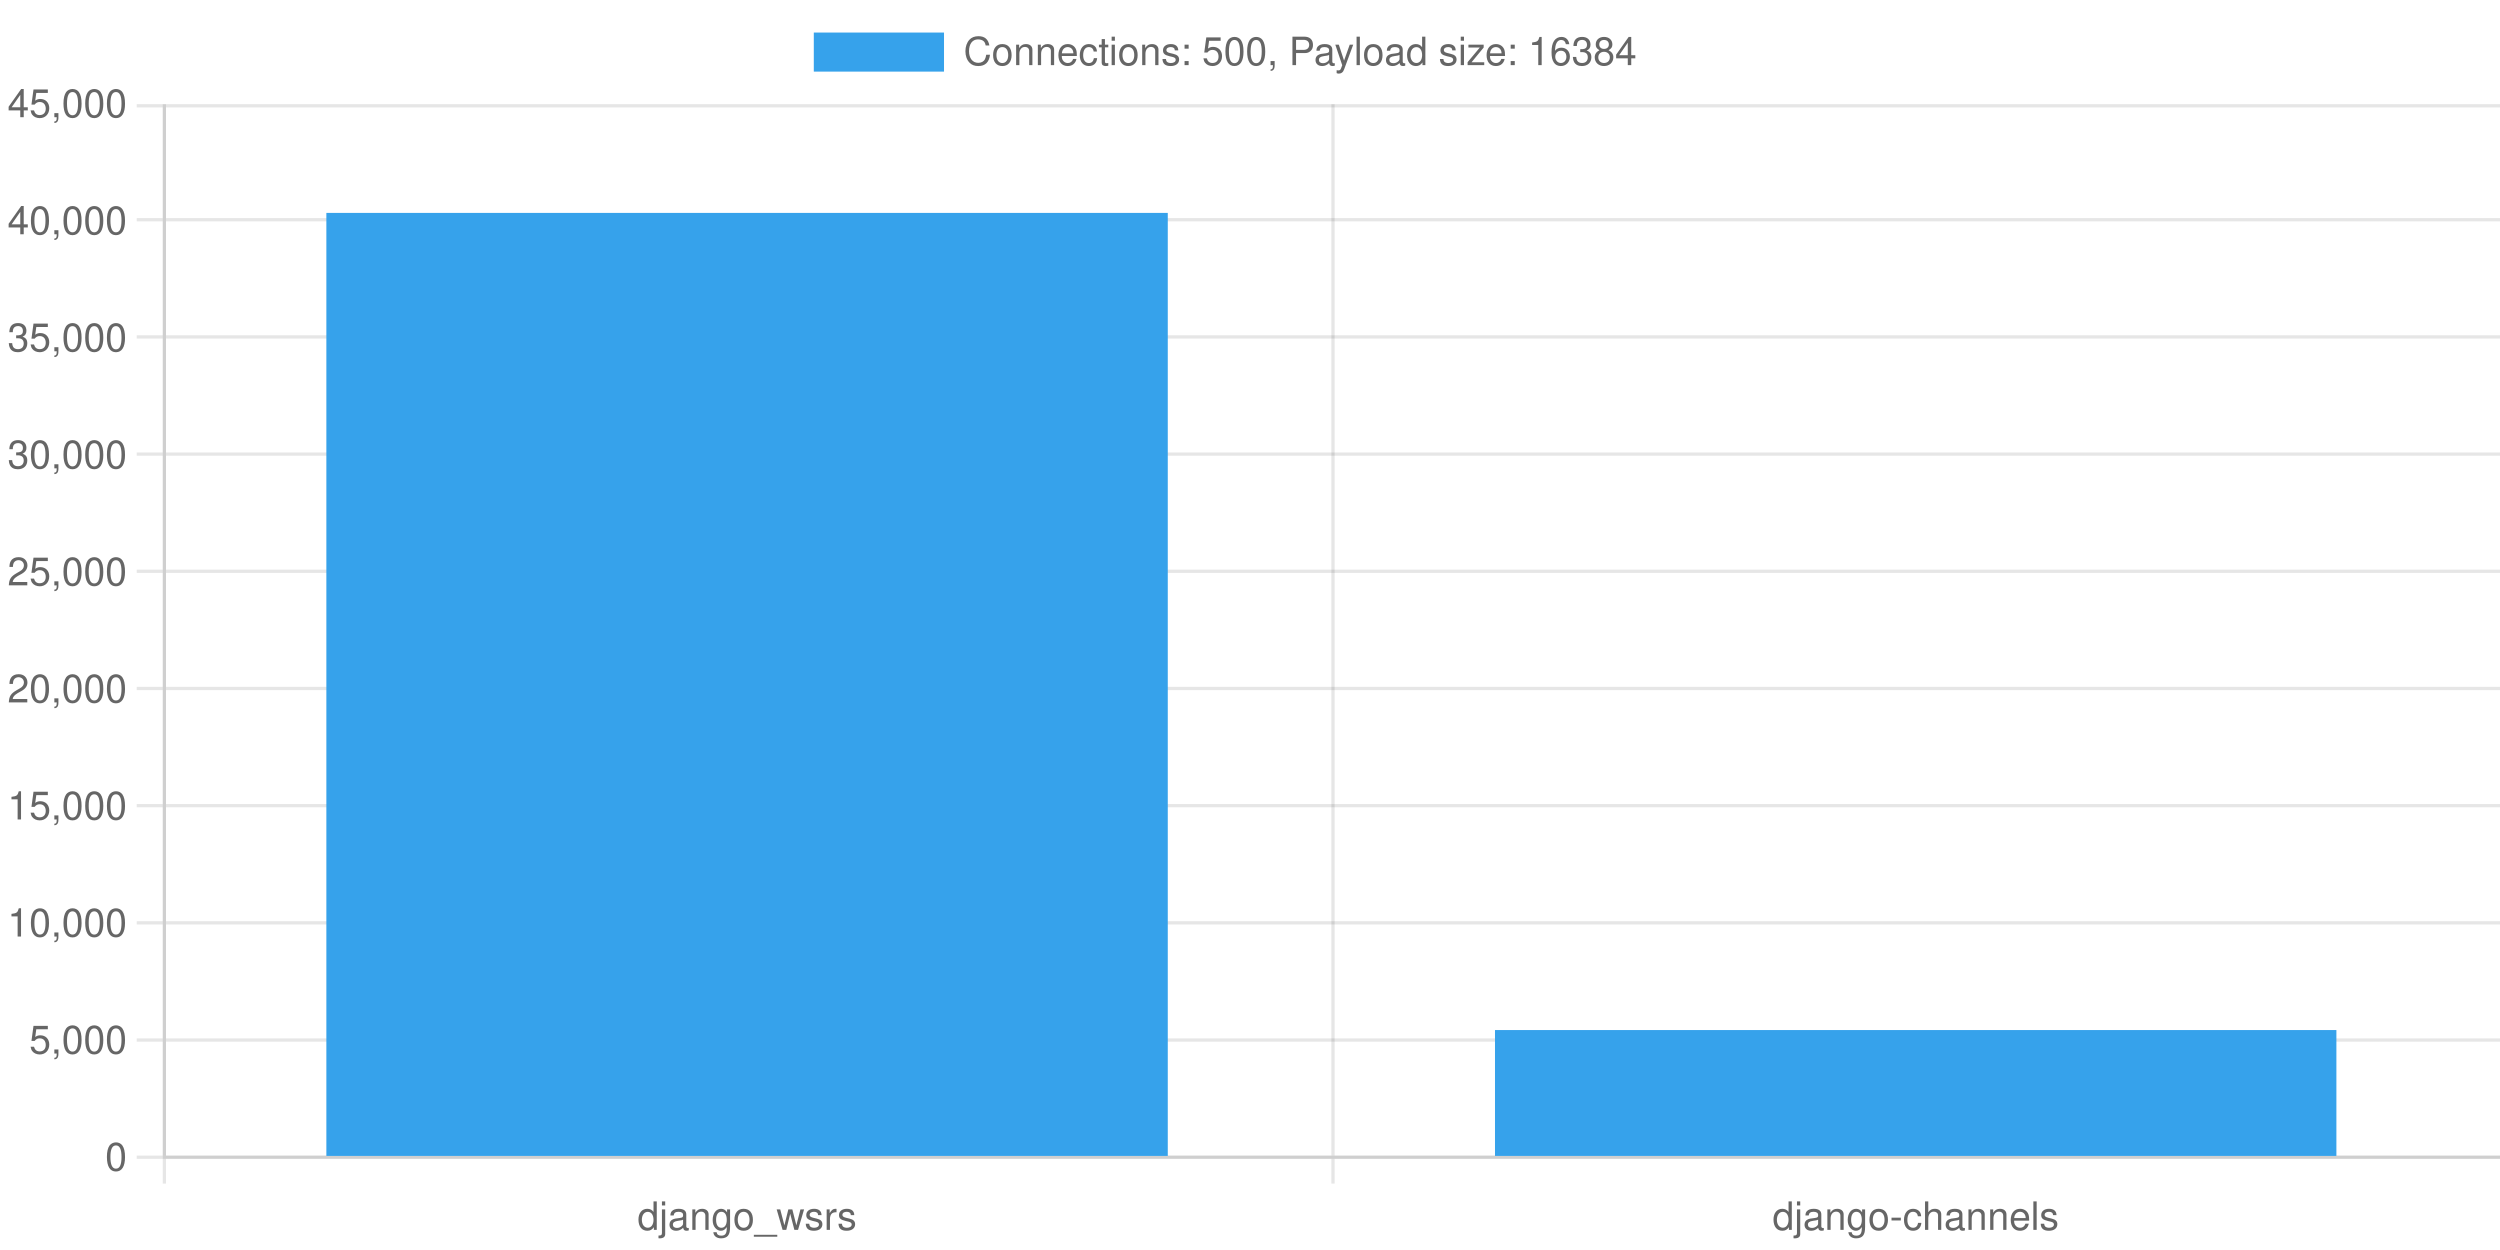
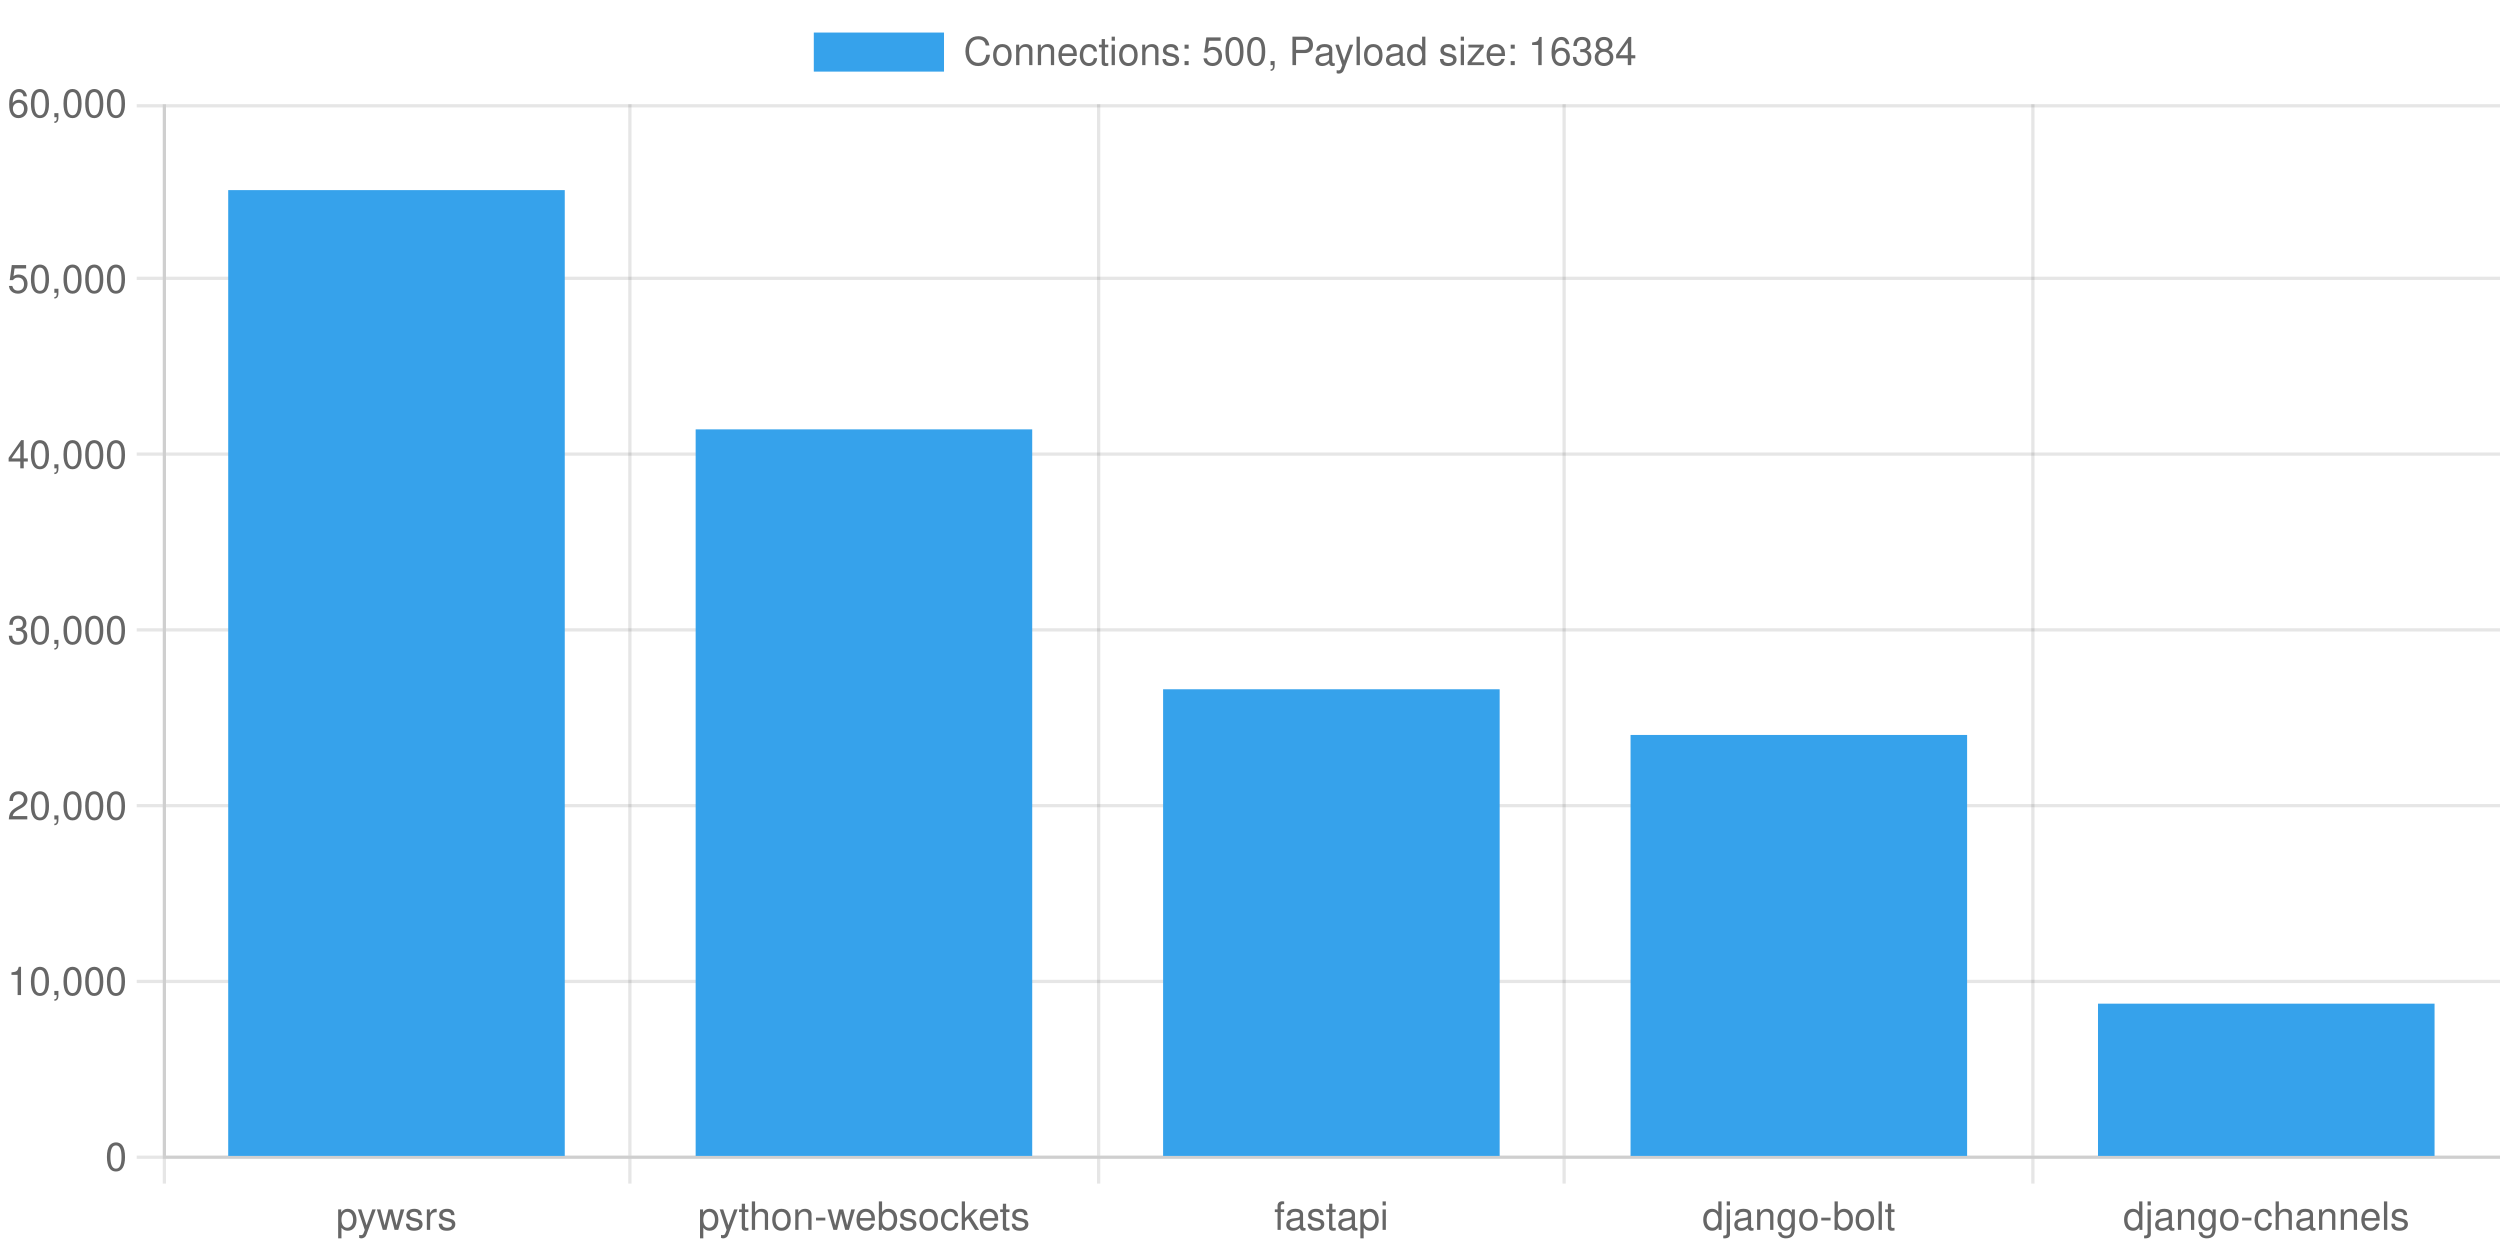
<svg xmlns="http://www.w3.org/2000/svg" version="1.1" width="768px" height="384px" viewBox="0 0 768 384">
  <defs>
    <clipPath id="clip-1" fill-rule="nonzero">
      <path d="M 0,0 L 0,32 768,32 768,0 Z" />
    </clipPath>
    <clipPath id="clip-2" fill-rule="nonzero">
      <path d="M 0,355.6 L 0,384 768,384 768,355.6 Z" />
    </clipPath>
    <clipPath id="clip-3" fill-rule="nonzero">
      <path d="M 0,0 L 0,384 50,384 50,0 Z" />
    </clipPath>
    <clipPath id="clip-4" fill-rule="nonzero">
      <path d="M 50,32 L 50,355.6 768,355.6 768,32 Z" />
    </clipPath>
  </defs>
  <g stroke="none" fill="transparent" fill-rule="nonzero" fill-opacity="1">
    <rect x="0" y="0" width="768" height="384" transform="matrix(1 0 0 1 0 0)" />
  </g>
  <g stroke="rgb(0,0,0)" stroke-width="1" stroke-linecap="butt" stroke-linejoin="miter" stroke-miterlimit="4" stroke-opacity="0.1" fill="none">
    <path d="M 50.5,32 L 50.5,355" />
  </g>
  <g stroke="rgb(0,0,0)" stroke-width="1" stroke-linecap="butt" stroke-linejoin="miter" stroke-miterlimit="4" stroke-opacity="0.1" fill="none">
    <path d="M 50.5,356 L 50.5,363.6" />
  </g>
  <g stroke="rgb(0,0,0)" stroke-width="1" stroke-linecap="butt" stroke-linejoin="miter" stroke-miterlimit="4" stroke-opacity="0.1" fill="none">
-     <path d="M 409.5,32 L 409.5,355" />
+     <path d="M 193.5,32 L 193.5,355" />
  </g>
  <g stroke="rgb(0,0,0)" stroke-width="1" stroke-linecap="butt" stroke-linejoin="miter" stroke-miterlimit="4" stroke-opacity="0.1" fill="none">
-     <path d="M 409.5,356 L 409.5,363.6" />
+     <path d="M 193.5,356 L 193.5,363.6" />
+   </g>
+   <g stroke="rgb(0,0,0)" stroke-width="1" stroke-linecap="butt" stroke-linejoin="miter" stroke-miterlimit="4" stroke-opacity="0.1" fill="none">
+     <path d="M 337.5,32 L 337.5,355" />
+   </g>
+   <g stroke="rgb(0,0,0)" stroke-width="1" stroke-linecap="butt" stroke-linejoin="miter" stroke-miterlimit="4" stroke-opacity="0.1" fill="none">
+     <path d="M 337.5,356 L 337.5,363.6" />
+   </g>
+   <g stroke="rgb(0,0,0)" stroke-width="1" stroke-linecap="butt" stroke-linejoin="miter" stroke-miterlimit="4" stroke-opacity="0.1" fill="none">
+     <path d="M 480.5,32 L 480.5,355" />
+   </g>
+   <g stroke="rgb(0,0,0)" stroke-width="1" stroke-linecap="butt" stroke-linejoin="miter" stroke-miterlimit="4" stroke-opacity="0.1" fill="none">
+     <path d="M 480.5,356 L 480.5,363.6" />
+   </g>
+   <g stroke="rgb(0,0,0)" stroke-width="1" stroke-linecap="butt" stroke-linejoin="miter" stroke-miterlimit="4" stroke-opacity="0.1" fill="none">
+     <path d="M 624.5,32 L 624.5,355" />
+   </g>
+   <g stroke="rgb(0,0,0)" stroke-width="1" stroke-linecap="butt" stroke-linejoin="miter" stroke-miterlimit="4" stroke-opacity="0.1" fill="none">
+     <path d="M 624.5,356 L 624.5,363.6" />
  </g>
  <g stroke="rgb(0,0,0)" stroke-width="1" stroke-linecap="butt" stroke-linejoin="miter" stroke-miterlimit="4" stroke-opacity="0.1" fill="none">
    <path d="M 768.5,32 L 768.5,355" />
  </g>
  <g stroke="rgb(0,0,0)" stroke-width="1" stroke-linecap="butt" stroke-linejoin="miter" stroke-miterlimit="4" stroke-opacity="0.1" fill="none">
    <path d="M 768.5,356 L 768.5,363.6" />
  </g>
  <g stroke="rgb(0,0,0)" stroke-width="1" stroke-linecap="butt" stroke-linejoin="miter" stroke-miterlimit="4" stroke-opacity="0.1" fill="none">
    <path d="M 51,355.5 L 768,355.5" />
  </g>
  <g stroke="rgb(0,0,0)" stroke-width="1" stroke-linecap="butt" stroke-linejoin="miter" stroke-miterlimit="4" stroke-opacity="0.1" fill="none">
    <path d="M 42,355.5 L 50,355.5" />
  </g>
  <g stroke="rgb(0,0,0)" stroke-width="1" stroke-linecap="butt" stroke-linejoin="miter" stroke-miterlimit="4" stroke-opacity="0.1" fill="none">
-     <path d="M 51,319.5 L 768,319.5" />
+     <path d="M 51,301.5 L 768,301.5" />
  </g>
  <g stroke="rgb(0,0,0)" stroke-width="1" stroke-linecap="butt" stroke-linejoin="miter" stroke-miterlimit="4" stroke-opacity="0.1" fill="none">
-     <path d="M 42,319.5 L 50,319.5" />
-   </g>
-   <g stroke="rgb(0,0,0)" stroke-width="1" stroke-linecap="butt" stroke-linejoin="miter" stroke-miterlimit="4" stroke-opacity="0.1" fill="none">
-     <path d="M 51,283.5 L 768,283.5" />
-   </g>
-   <g stroke="rgb(0,0,0)" stroke-width="1" stroke-linecap="butt" stroke-linejoin="miter" stroke-miterlimit="4" stroke-opacity="0.1" fill="none">
-     <path d="M 42,283.5 L 50,283.5" />
+     <path d="M 42,301.5 L 50,301.5" />
  </g>
  <g stroke="rgb(0,0,0)" stroke-width="1" stroke-linecap="butt" stroke-linejoin="miter" stroke-miterlimit="4" stroke-opacity="0.1" fill="none">
    <path d="M 51,247.5 L 768,247.5" />
  </g>
  <g stroke="rgb(0,0,0)" stroke-width="1" stroke-linecap="butt" stroke-linejoin="miter" stroke-miterlimit="4" stroke-opacity="0.1" fill="none">
    <path d="M 42,247.5 L 50,247.5" />
  </g>
  <g stroke="rgb(0,0,0)" stroke-width="1" stroke-linecap="butt" stroke-linejoin="miter" stroke-miterlimit="4" stroke-opacity="0.1" fill="none">
-     <path d="M 51,211.5 L 768,211.5" />
+     <path d="M 51,193.5 L 768,193.5" />
  </g>
  <g stroke="rgb(0,0,0)" stroke-width="1" stroke-linecap="butt" stroke-linejoin="miter" stroke-miterlimit="4" stroke-opacity="0.1" fill="none">
-     <path d="M 42,211.5 L 50,211.5" />
-   </g>
-   <g stroke="rgb(0,0,0)" stroke-width="1" stroke-linecap="butt" stroke-linejoin="miter" stroke-miterlimit="4" stroke-opacity="0.1" fill="none">
-     <path d="M 51,175.5 L 768,175.5" />
-   </g>
-   <g stroke="rgb(0,0,0)" stroke-width="1" stroke-linecap="butt" stroke-linejoin="miter" stroke-miterlimit="4" stroke-opacity="0.1" fill="none">
-     <path d="M 42,175.5 L 50,175.5" />
+     <path d="M 42,193.5 L 50,193.5" />
  </g>
  <g stroke="rgb(0,0,0)" stroke-width="1" stroke-linecap="butt" stroke-linejoin="miter" stroke-miterlimit="4" stroke-opacity="0.1" fill="none">
    <path d="M 51,139.5 L 768,139.5" />
  </g>
  <g stroke="rgb(0,0,0)" stroke-width="1" stroke-linecap="butt" stroke-linejoin="miter" stroke-miterlimit="4" stroke-opacity="0.1" fill="none">
    <path d="M 42,139.5 L 50,139.5" />
  </g>
  <g stroke="rgb(0,0,0)" stroke-width="1" stroke-linecap="butt" stroke-linejoin="miter" stroke-miterlimit="4" stroke-opacity="0.1" fill="none">
-     <path d="M 51,103.5 L 768,103.5" />
+     <path d="M 51,85.5 L 768,85.5" />
  </g>
  <g stroke="rgb(0,0,0)" stroke-width="1" stroke-linecap="butt" stroke-linejoin="miter" stroke-miterlimit="4" stroke-opacity="0.1" fill="none">
-     <path d="M 42,103.5 L 50,103.5" />
-   </g>
-   <g stroke="rgb(0,0,0)" stroke-width="1" stroke-linecap="butt" stroke-linejoin="miter" stroke-miterlimit="4" stroke-opacity="0.1" fill="none">
-     <path d="M 51,67.5 L 768,67.5" />
-   </g>
-   <g stroke="rgb(0,0,0)" stroke-width="1" stroke-linecap="butt" stroke-linejoin="miter" stroke-miterlimit="4" stroke-opacity="0.1" fill="none">
-     <path d="M 42,67.5 L 50,67.5" />
+     <path d="M 42,85.5 L 50,85.5" />
  </g>
  <g stroke="rgb(0,0,0)" stroke-width="1" stroke-linecap="butt" stroke-linejoin="miter" stroke-miterlimit="4" stroke-opacity="0.1" fill="none">
    <path d="M 51,32.5 L 768,32.5" />
  </g>
  <g stroke="rgb(0,0,0)" stroke-width="1" stroke-linecap="butt" stroke-linejoin="miter" stroke-miterlimit="4" stroke-opacity="0.1" fill="none">
    <path d="M 42,32.5 L 50,32.5" />
  </g>
  <g stroke="none" fill="rgb(54,162,235)" fill-rule="nonzero" fill-opacity="1" clip-path="url(#clip-1)">
    <path d="M 250,10 L 250,22 290,22 290,10 Z" />
  </g>
  <g stroke="none" fill="#666" fill-rule="nonzero" fill-opacity="1" clip-path="url(#clip-1)">
    <text style="font:normal 12px 'Helvetica Neue', 'Helvetica', 'Arial', sans-serif;" text-anchor="start" dominant-baseline="middle" transform="matrix(1 0 0 1 0 0)">
      <tspan x="296" y="16">Connections: 500, Payload size: 16384</tspan>
    </text>
  </g>
  <g stroke="rgb(0,0,0)" stroke-width="1" stroke-linecap="butt" stroke-linejoin="miter" stroke-miterlimit="4" stroke-opacity="0.1" fill="none">
    <path d="M 50,355.5 L 769,355.5" />
  </g>
  <g stroke="none" fill="#666" fill-rule="nonzero" fill-opacity="1" clip-path="url(#clip-2)">
-     <text style="font:normal 12px 'Helvetica Neue', 'Helvetica', 'Arial', sans-serif;" text-anchor="middle" dominant-baseline="middle" transform="matrix(1 0 0 1 229.5 366.6)">
-       <tspan x="0" y="7.2">django_wsrs</tspan>
+     <text style="font:normal 12px 'Helvetica Neue', 'Helvetica', 'Arial', sans-serif;" text-anchor="middle" dominant-baseline="middle" transform="matrix(1 0 0 1 121.8 366.6)">
+       <tspan x="0" y="7.2">pywsrs</tspan>
    </text>
  </g>
  <g stroke="none" fill="#666" fill-rule="nonzero" fill-opacity="1" clip-path="url(#clip-2)">
-     <text style="font:normal 12px 'Helvetica Neue', 'Helvetica', 'Arial', sans-serif;" text-anchor="middle" dominant-baseline="middle" transform="matrix(1 0 0 1 588.5 366.6)">
+     <text style="font:normal 12px 'Helvetica Neue', 'Helvetica', 'Arial', sans-serif;" text-anchor="middle" dominant-baseline="middle" transform="matrix(1 0 0 1 265.4 366.6)">
+       <tspan x="0" y="7.2">python-websockets</tspan>
+     </text>
+   </g>
+   <g stroke="none" fill="#666" fill-rule="nonzero" fill-opacity="1" clip-path="url(#clip-2)">
+     <text style="font:normal 12px 'Helvetica Neue', 'Helvetica', 'Arial', sans-serif;" text-anchor="middle" dominant-baseline="middle" transform="matrix(1 0 0 1 409 366.6)">
+       <tspan x="0" y="7.2">fastapi</tspan>
+     </text>
+   </g>
+   <g stroke="none" fill="#666" fill-rule="nonzero" fill-opacity="1" clip-path="url(#clip-2)">
+     <text style="font:normal 12px 'Helvetica Neue', 'Helvetica', 'Arial', sans-serif;" text-anchor="middle" dominant-baseline="middle" transform="matrix(1 0 0 1 552.6 366.6)">
+       <tspan x="0" y="7.2">django-bolt</tspan>
+     </text>
+   </g>
+   <g stroke="none" fill="#666" fill-rule="nonzero" fill-opacity="1" clip-path="url(#clip-2)">
+     <text style="font:normal 12px 'Helvetica Neue', 'Helvetica', 'Arial', sans-serif;" text-anchor="middle" dominant-baseline="middle" transform="matrix(1 0 0 1 696.2 366.6)">
      <tspan x="0" y="7.2">django-channels</tspan>
    </text>
  </g>
  <g stroke="rgb(0,0,0)" stroke-width="1" stroke-linecap="butt" stroke-linejoin="miter" stroke-miterlimit="4" stroke-opacity="0.1" fill="none">
    <path d="M 50.5,32 L 50.5,356" />
  </g>
  <g stroke="none" fill="#666" fill-rule="nonzero" fill-opacity="1" clip-path="url(#clip-3)">
    <text style="font:normal 12px 'Helvetica Neue', 'Helvetica', 'Arial', sans-serif;" text-anchor="end" dominant-baseline="middle" transform="matrix(1 0 0 1 39 355.6)">
      <tspan x="0" y="0">0</tspan>
    </text>
  </g>
  <g stroke="none" fill="#666" fill-rule="nonzero" fill-opacity="1" clip-path="url(#clip-3)">
-     <text style="font:normal 12px 'Helvetica Neue', 'Helvetica', 'Arial', sans-serif;" text-anchor="end" dominant-baseline="middle" transform="matrix(1 0 0 1 39 319.6444)">
-       <tspan x="0" y="0">5,000</tspan>
-     </text>
-   </g>
-   <g stroke="none" fill="#666" fill-rule="nonzero" fill-opacity="1" clip-path="url(#clip-3)">
-     <text style="font:normal 12px 'Helvetica Neue', 'Helvetica', 'Arial', sans-serif;" text-anchor="end" dominant-baseline="middle" transform="matrix(1 0 0 1 39 283.6889)">
+     <text style="font:normal 12px 'Helvetica Neue', 'Helvetica', 'Arial', sans-serif;" text-anchor="end" dominant-baseline="middle" transform="matrix(1 0 0 1 39 301.6667)">
      <tspan x="0" y="0">10,000</tspan>
    </text>
  </g>
  <g stroke="none" fill="#666" fill-rule="nonzero" fill-opacity="1" clip-path="url(#clip-3)">
    <text style="font:normal 12px 'Helvetica Neue', 'Helvetica', 'Arial', sans-serif;" text-anchor="end" dominant-baseline="middle" transform="matrix(1 0 0 1 39 247.7333)">
-       <tspan x="0" y="0">15,000</tspan>
-     </text>
-   </g>
-   <g stroke="none" fill="#666" fill-rule="nonzero" fill-opacity="1" clip-path="url(#clip-3)">
-     <text style="font:normal 12px 'Helvetica Neue', 'Helvetica', 'Arial', sans-serif;" text-anchor="end" dominant-baseline="middle" transform="matrix(1 0 0 1 39 211.7778)">
      <tspan x="0" y="0">20,000</tspan>
    </text>
  </g>
  <g stroke="none" fill="#666" fill-rule="nonzero" fill-opacity="1" clip-path="url(#clip-3)">
-     <text style="font:normal 12px 'Helvetica Neue', 'Helvetica', 'Arial', sans-serif;" text-anchor="end" dominant-baseline="middle" transform="matrix(1 0 0 1 39 175.8222)">
-       <tspan x="0" y="0">25,000</tspan>
+     <text style="font:normal 12px 'Helvetica Neue', 'Helvetica', 'Arial', sans-serif;" text-anchor="end" dominant-baseline="middle" transform="matrix(1 0 0 1 39 193.8)">
+       <tspan x="0" y="0">30,000</tspan>
    </text>
  </g>
  <g stroke="none" fill="#666" fill-rule="nonzero" fill-opacity="1" clip-path="url(#clip-3)">
    <text style="font:normal 12px 'Helvetica Neue', 'Helvetica', 'Arial', sans-serif;" text-anchor="end" dominant-baseline="middle" transform="matrix(1 0 0 1 39 139.8667)">
-       <tspan x="0" y="0">30,000</tspan>
-     </text>
-   </g>
-   <g stroke="none" fill="#666" fill-rule="nonzero" fill-opacity="1" clip-path="url(#clip-3)">
-     <text style="font:normal 12px 'Helvetica Neue', 'Helvetica', 'Arial', sans-serif;" text-anchor="end" dominant-baseline="middle" transform="matrix(1 0 0 1 39 103.9111)">
-       <tspan x="0" y="0">35,000</tspan>
-     </text>
-   </g>
-   <g stroke="none" fill="#666" fill-rule="nonzero" fill-opacity="1" clip-path="url(#clip-3)">
-     <text style="font:normal 12px 'Helvetica Neue', 'Helvetica', 'Arial', sans-serif;" text-anchor="end" dominant-baseline="middle" transform="matrix(1 0 0 1 39 67.95556)">
      <tspan x="0" y="0">40,000</tspan>
    </text>
  </g>
  <g stroke="none" fill="#666" fill-rule="nonzero" fill-opacity="1" clip-path="url(#clip-3)">
+     <text style="font:normal 12px 'Helvetica Neue', 'Helvetica', 'Arial', sans-serif;" text-anchor="end" dominant-baseline="middle" transform="matrix(1 0 0 1 39 85.93333)">
+       <tspan x="0" y="0">50,000</tspan>
+     </text>
+   </g>
+   <g stroke="none" fill="#666" fill-rule="nonzero" fill-opacity="1" clip-path="url(#clip-3)">
    <text style="font:normal 12px 'Helvetica Neue', 'Helvetica', 'Arial', sans-serif;" text-anchor="end" dominant-baseline="middle" transform="matrix(1 0 0 1 39 32)">
-       <tspan x="0" y="0">45,000</tspan>
+       <tspan x="0" y="0">60,000</tspan>
    </text>
  </g>
  <g stroke="none" fill="rgb(54,162,235)" fill-rule="nonzero" fill-opacity="1" clip-path="url(#clip-4)">
-     <path d="M 100.26,65.405 L 100.26,355.1 358.74,355.1 358.74,65.405 Z" />
+     <path d="M 70.104,58.402 L 70.104,355.1 173.496,355.1 173.496,58.402 Z" />
  </g>
  <g stroke="none" fill="rgb(54,162,235)" fill-rule="nonzero" fill-opacity="1" clip-path="url(#clip-4)">
-     <path d="M 459.26,316.43 L 459.26,355.1 717.74,355.1 717.74,316.43 Z" />
+     <path d="M 213.704,131.901 L 213.704,355.1 317.096,355.1 317.096,131.901 Z" />
+   </g>
+   <g stroke="none" fill="rgb(54,162,235)" fill-rule="nonzero" fill-opacity="1" clip-path="url(#clip-4)">
+     <path d="M 357.304,211.742 L 357.304,355.1 460.696,355.1 460.696,211.742 Z" />
+   </g>
+   <g stroke="none" fill="rgb(54,162,235)" fill-rule="nonzero" fill-opacity="1" clip-path="url(#clip-4)">
+     <path d="M 500.904,225.777 L 500.904,355.1 604.296,355.1 604.296,225.777 Z" />
+   </g>
+   <g stroke="none" fill="rgb(54,162,235)" fill-rule="nonzero" fill-opacity="1" clip-path="url(#clip-4)">
+     <path d="M 644.504,308.326 L 644.504,355.1 747.896,355.1 747.896,308.326 Z" />
  </g>
</svg>
